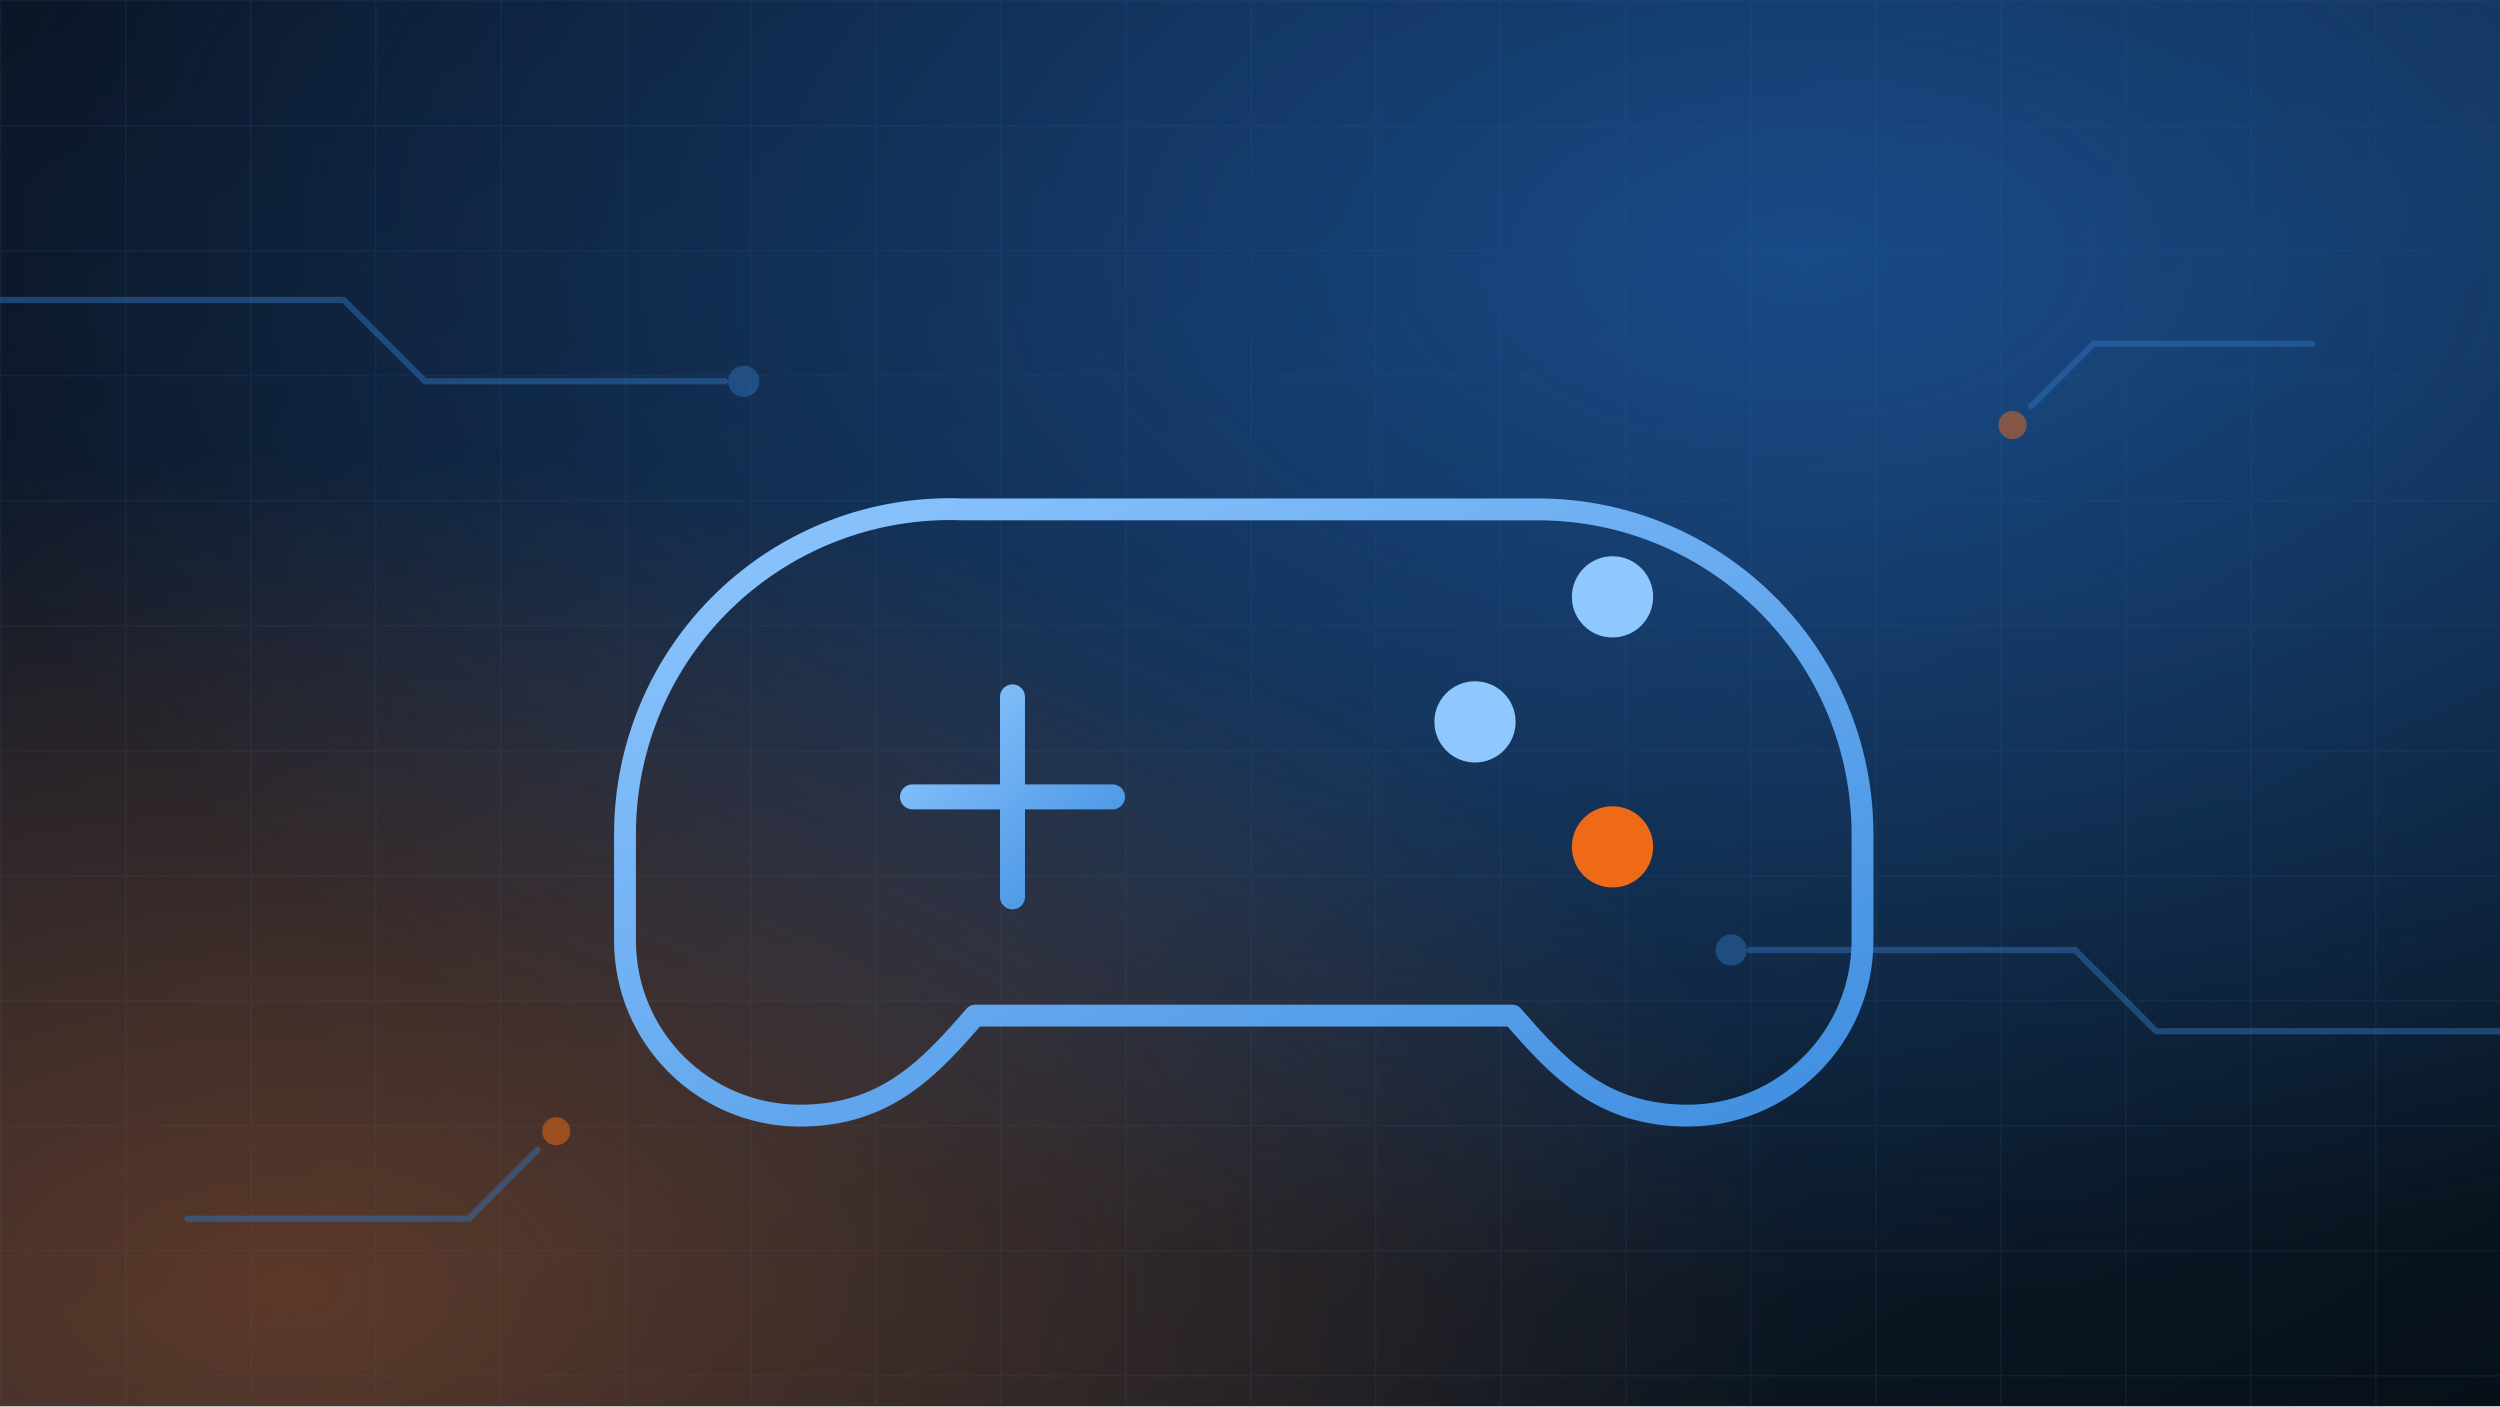
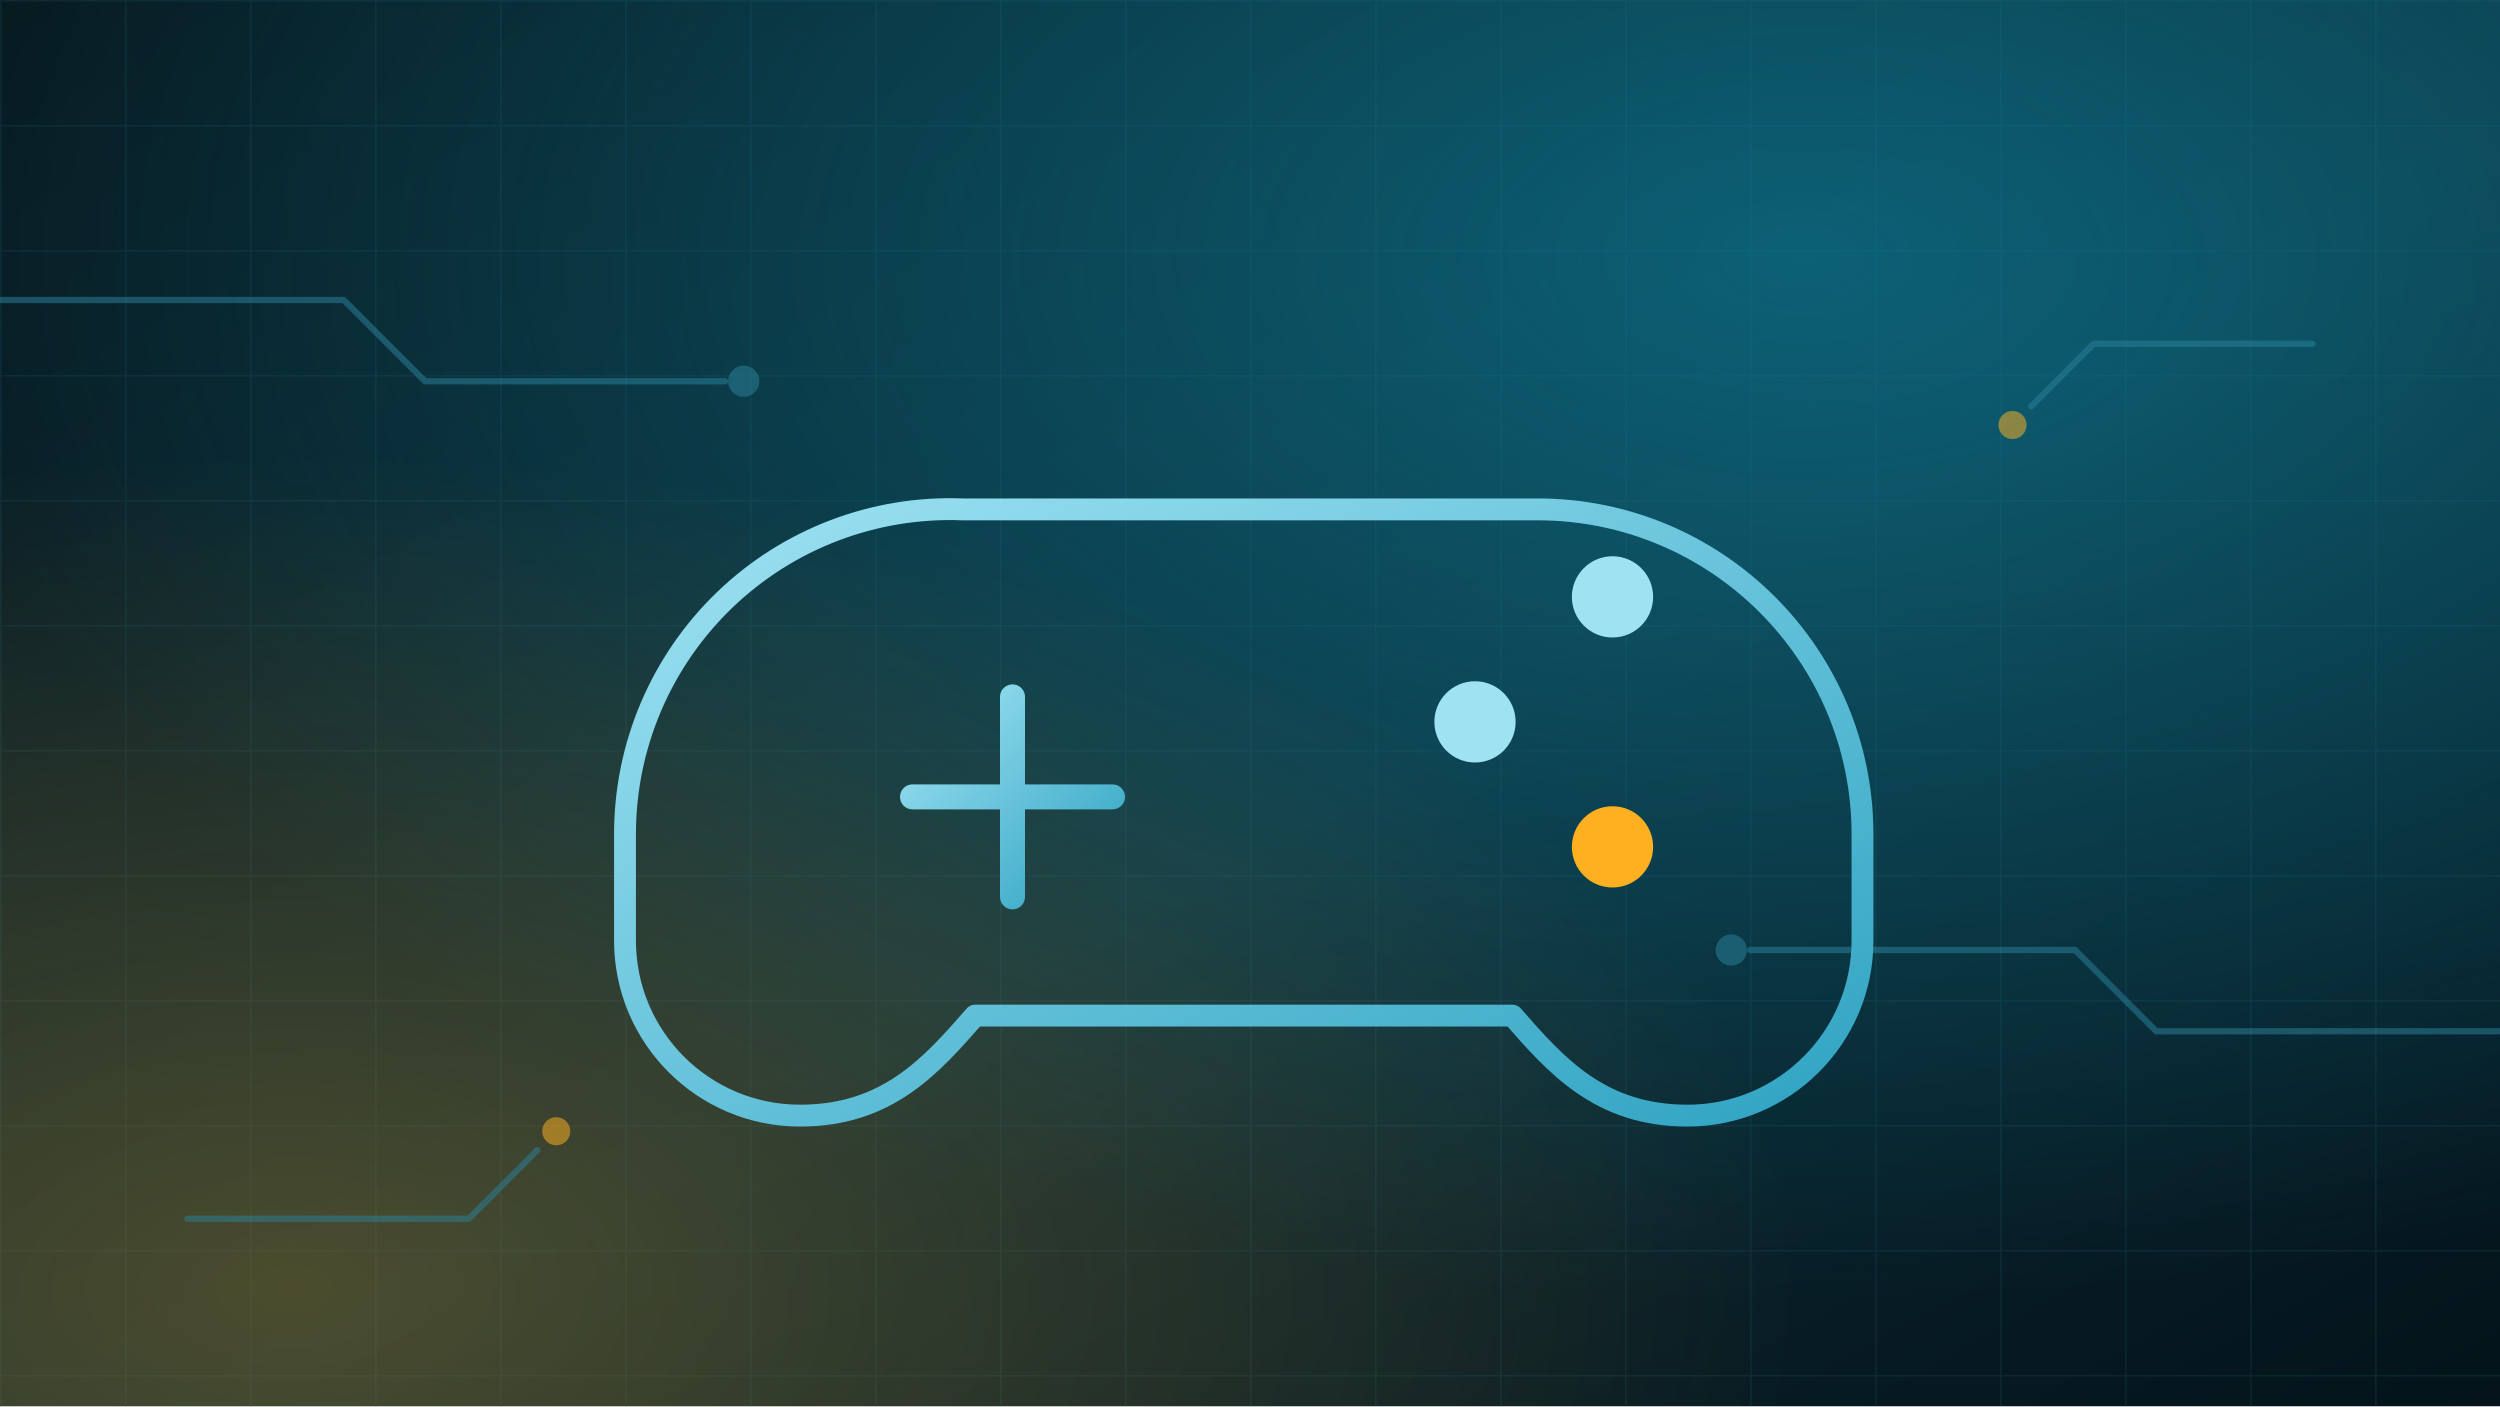
<svg xmlns="http://www.w3.org/2000/svg" viewBox="0 0 800 450" width="800" height="450" role="img" aria-hidden="true">
  <defs>
    <linearGradient id="bg" x1="0" y1="0" x2="1" y2="1">
-       <stop offset="0" stop-color="#0b1424" />
-       <stop offset="0.55" stop-color="#102033" />
-       <stop offset="1" stop-color="#071019" />
+       <stop offset="0" stop-color="#07191f" />
+       <stop offset="0.55" stop-color="#0c2a34" />
+       <stop offset="1" stop-color="#04131a" />
    </linearGradient>
    <radialGradient id="glow" cx="0.72" cy="0.18" r="0.75">
-       <stop offset="0" stop-color="#1f6fd0" stop-opacity="0.55" />
-       <stop offset="1" stop-color="#1f6fd0" stop-opacity="0" />
+       <stop offset="0" stop-color="#0d8aa8" stop-opacity="0.58" />
+       <stop offset="1" stop-color="#0d8aa8" stop-opacity="0" />
    </radialGradient>
    <radialGradient id="glow2" cx="0.12" cy="0.92" r="0.6">
-       <stop offset="0" stop-color="#ef6a16" stop-opacity="0.34" />
-       <stop offset="1" stop-color="#ef6a16" stop-opacity="0" />
+       <stop offset="0" stop-color="#ffb020" stop-opacity="0.26" />
+       <stop offset="1" stop-color="#ffb020" stop-opacity="0" />
    </radialGradient>
    <linearGradient id="stroke" x1="0" y1="0" x2="1" y2="1">
-       <stop offset="0" stop-color="#8fc7ff" />
-       <stop offset="1" stop-color="#3f8ee0" />
+       <stop offset="0" stop-color="#9fe3f3" />
+       <stop offset="1" stop-color="#2fa3c2" />
    </linearGradient>
    <pattern id="grid" width="40" height="40" patternUnits="userSpaceOnUse">
-       <path d="M40 0H0V40" fill="none" stroke="#1b3350" stroke-width="1" />
+       <path d="M40 0H0V40" fill="none" stroke="#17424f" stroke-width="1" />
    </pattern>
  </defs>
  <rect width="800" height="450" fill="url(#bg)" />
  <rect width="800" height="450" fill="url(#grid)" opacity="0.35" />
  <rect width="800" height="450" fill="url(#glow)" />
  <rect width="800" height="450" fill="url(#glow2)" />
-   <g stroke="#2f6fb5" stroke-width="2" fill="none" opacity="0.5" stroke-linecap="round">
+   <g stroke="#2a8099" stroke-width="2" fill="none" opacity="0.52" stroke-linecap="round">
    <path d="M0 96 H110 l26 26 H232" />
-     <circle cx="238" cy="122" r="5" fill="#2f6fb5" stroke="none" />
+     <circle cx="238" cy="122" r="5" fill="#2a8099" stroke="none" />
    <path d="M800 330 H690 l-26-26 H560" />
-     <circle cx="554" cy="304" r="5" fill="#2f6fb5" stroke="none" />
+     <circle cx="554" cy="304" r="5" fill="#2a8099" stroke="none" />
    <path d="M60 390 h90 l22-22" />
-     <circle cx="178" cy="362" r="4.5" fill="#ef6a16" stroke="none" />
+     <circle cx="178" cy="362" r="4.5" fill="#ffb020" stroke="none" />
    <path d="M740 110 h-70 l-20 20" />
-     <circle cx="644" cy="136" r="4.5" fill="#ef6a16" stroke="none" />
+     <circle cx="644" cy="136" r="4.5" fill="#ffb020" stroke="none" />
  </g>
  <g transform="translate(400 225)" fill="none" stroke="url(#stroke)" stroke-width="7" stroke-linecap="round" stroke-linejoin="round">
    <path d="M-92 -62 h184 a104 104 0 0 1 104 104 v34 a56 56 0 0 1-56 56 c-28 0-42-16-56-32 h-172              c-14 16-28 32-56 32 a56 56 0 0 1-56-56 V42 A104 104 0 0 1-92-62z" />
    <path d="M-108 30 h64 M-76 -2 v64" stroke-width="8" />
-     <circle cx="72" cy="6" r="13" fill="#8fc7ff" stroke="none" />
-     <circle cx="116" cy="46" r="13" fill="#ef6a16" stroke="none" />
-     <circle cx="116" cy="-34" r="13" fill="#8fc7ff" stroke="none" />
+     <circle cx="72" cy="6" r="13" fill="#9fe3f3" stroke="none" />
+     <circle cx="116" cy="46" r="13" fill="#ffb020" stroke="none" />
+     <circle cx="116" cy="-34" r="13" fill="#9fe3f3" stroke="none" />
  </g>
</svg>
